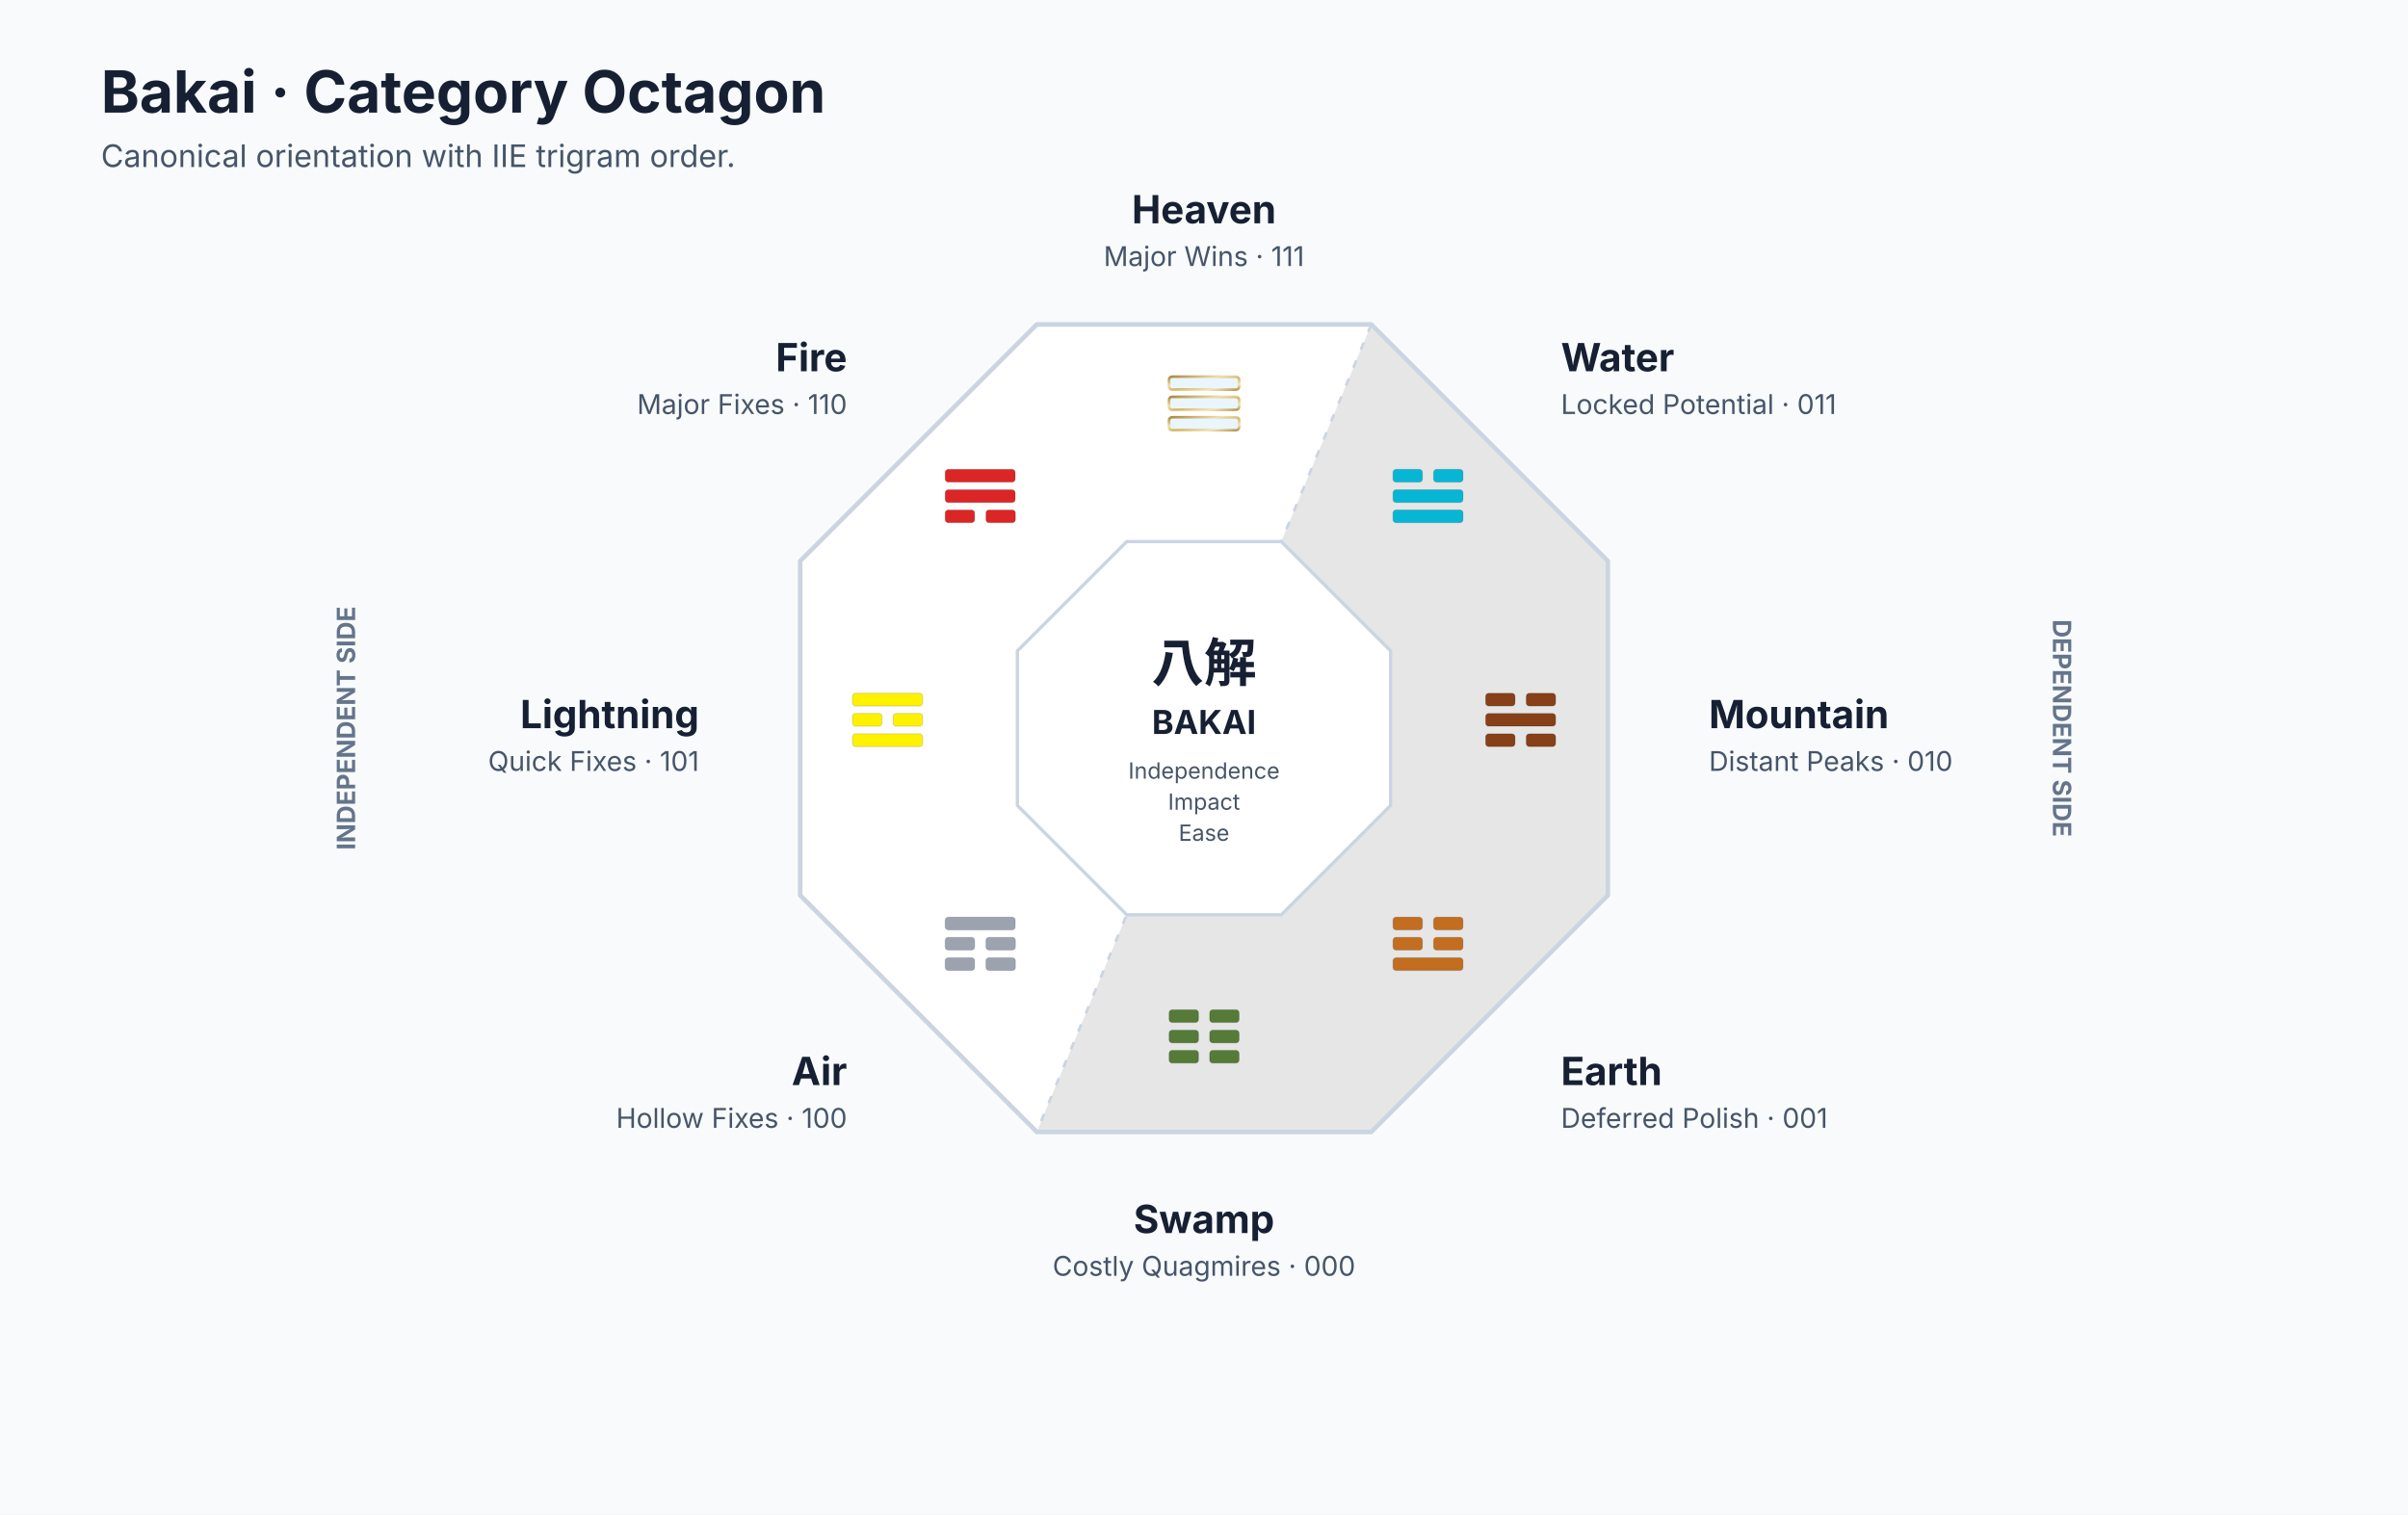
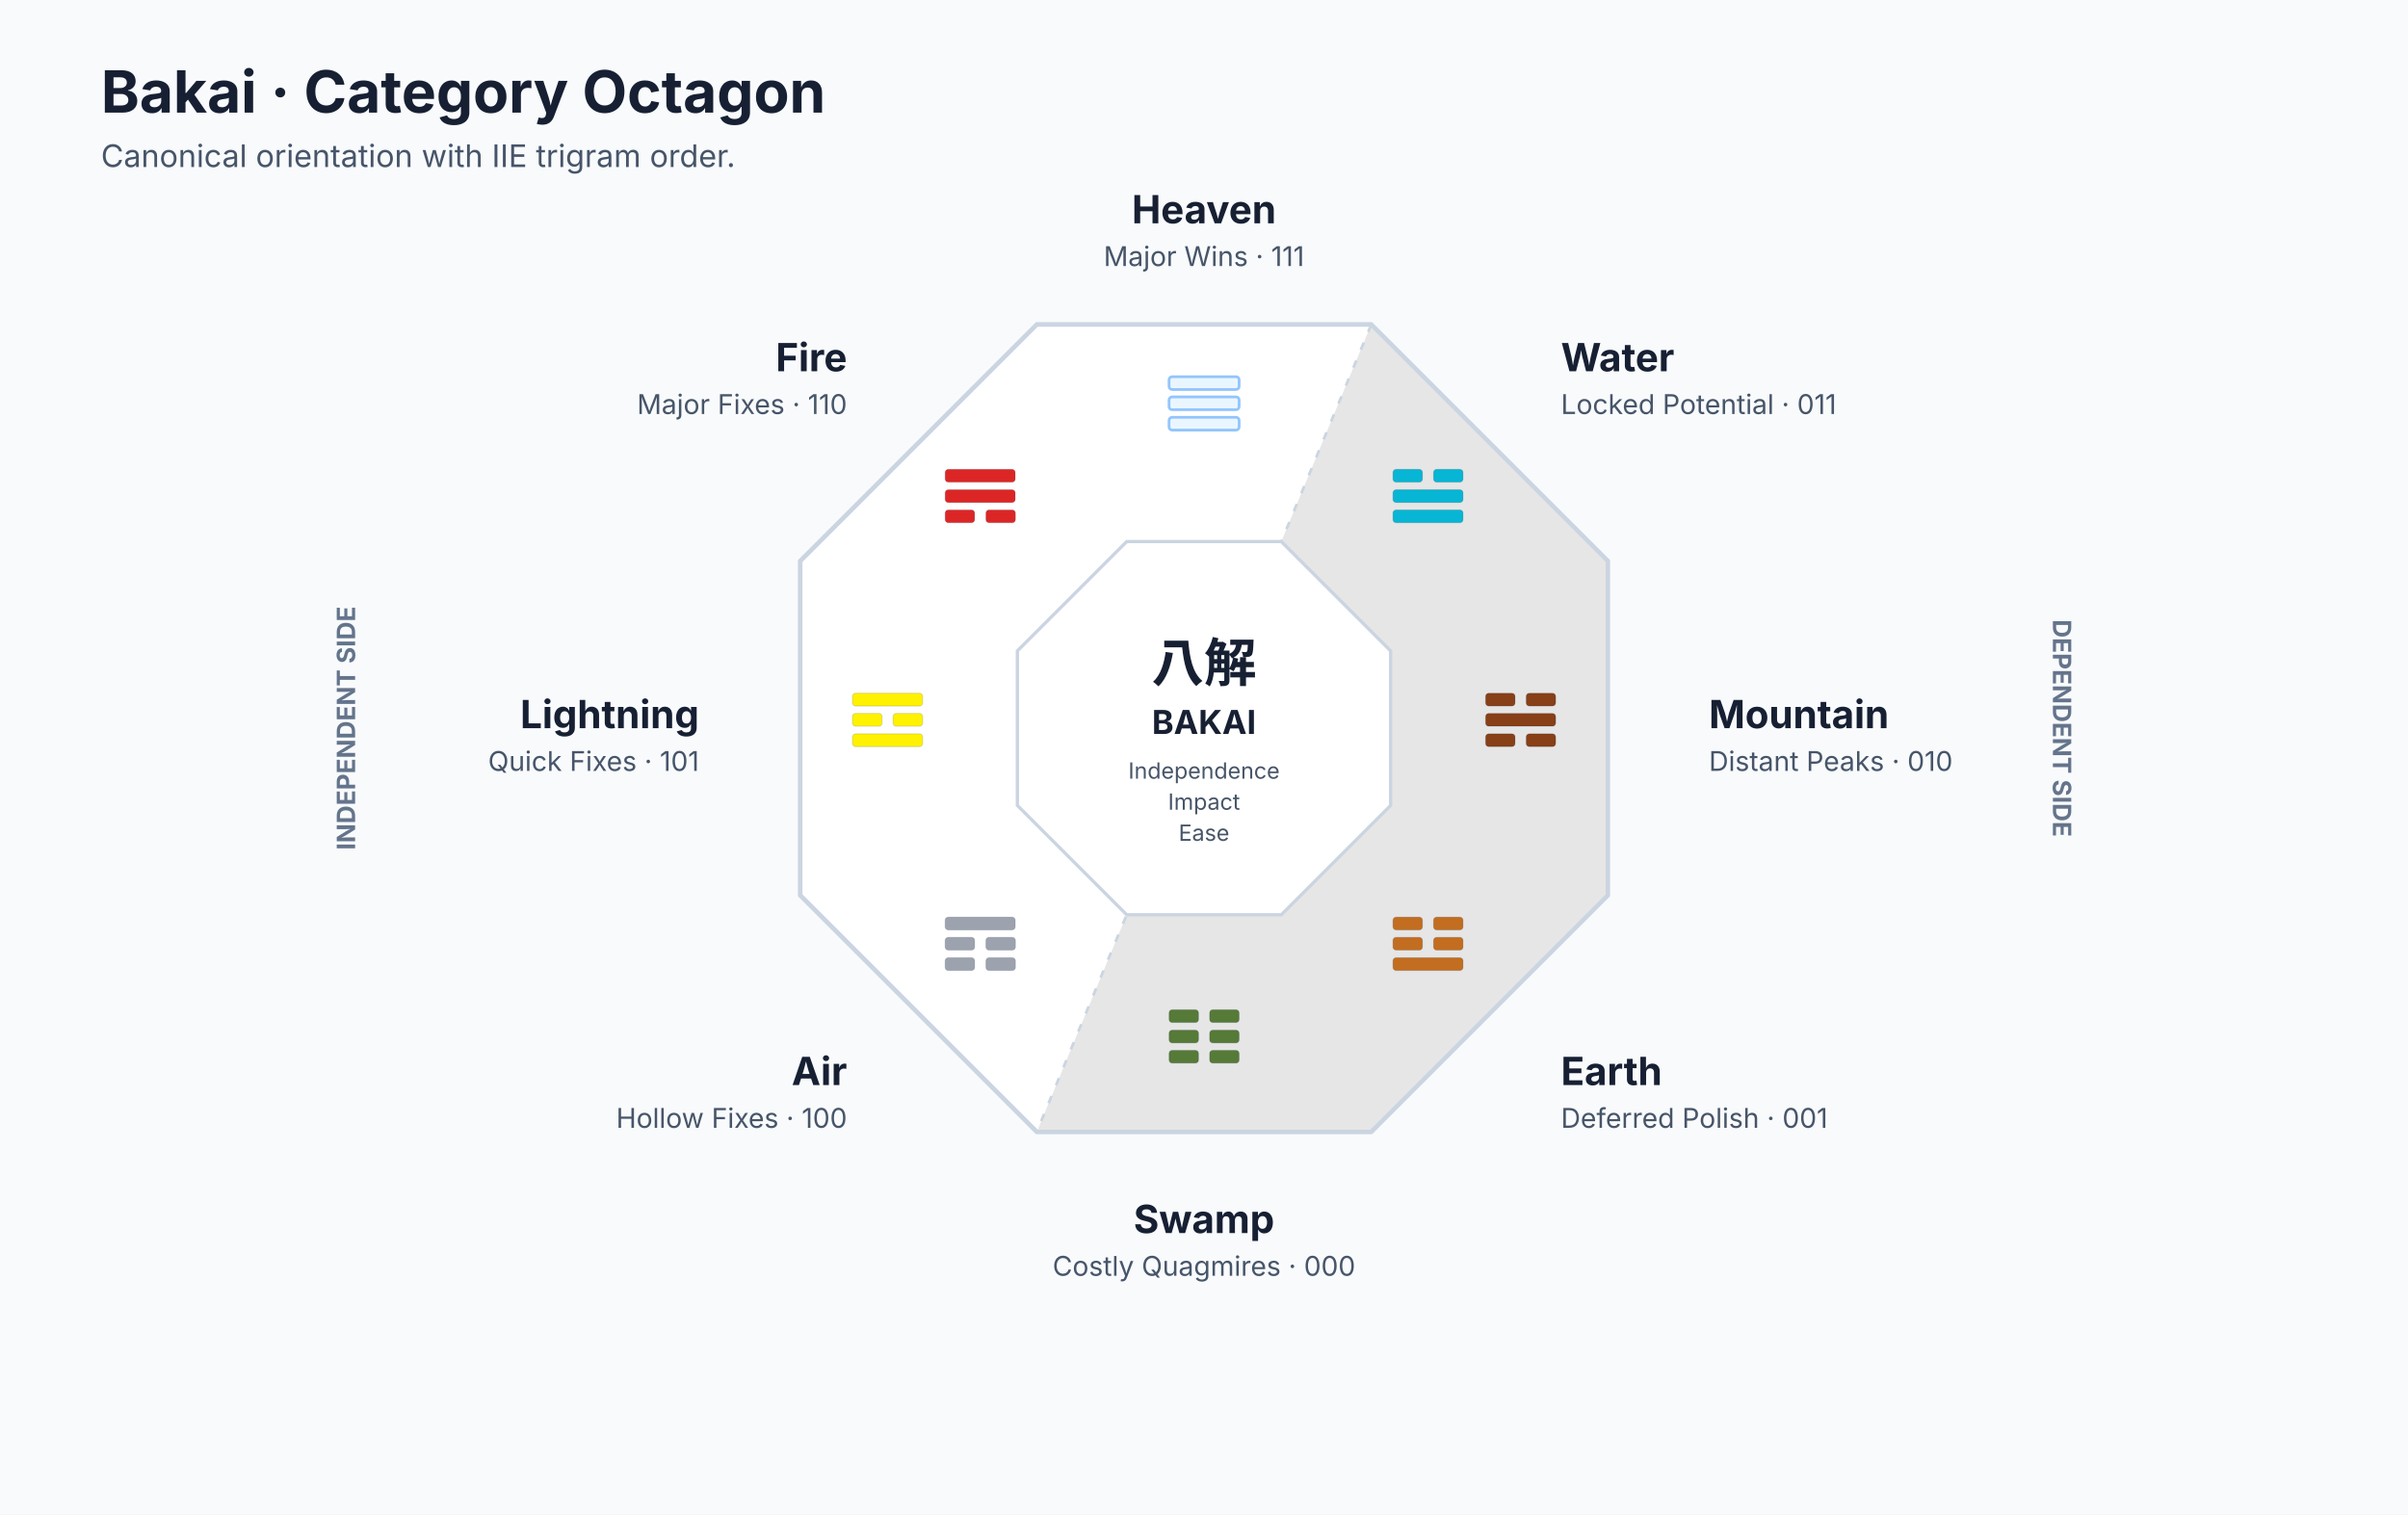
<svg xmlns="http://www.w3.org/2000/svg" width="1240" height="780" viewBox="0 0 1240 780" role="img" aria-label="Bakai octagonal category wheel">
-   <defs>
-     <linearGradient id="heavenGold" x1="0%" y1="0%" x2="100%" y2="100%">
-       <stop offset="0%" stop-color="#AD8A42" />
-       <stop offset="35%" stop-color="#F2DFAB" />
-       <stop offset="55%" stop-color="#D9B76A" />
-       <stop offset="80%" stop-color="#F5E6BC" />
-       <stop offset="100%" stop-color="#B69853" />
-     </linearGradient>
-   </defs>
  <rect width="100%" height="100%" fill="#f8fafc" />
  <g font-family="Inter, Arial, Helvetica, sans-serif">
    <text x="52" y="58" font-size="30" font-weight="700" fill="#172033">Bakai · Category Octagon</text>
    <text x="52" y="86" font-size="16" fill="#475569">Canonical orientation with IIE trigram order.</text>
    <polygon points="533.9,167.1 706.1,167.1 827.9,288.9 827.9,461.1 706.1,582.9 533.9,582.9 412.1,461.1 412.1,288.9" fill="#ffffff" stroke="#cbd5e1" stroke-width="2.2" />
    <polygon points="706.1,167.1 827.9,288.9 827.9,461.1 706.1,582.9 533.9,582.9" fill="#e6e6e6" />
    <polygon points="533.9,167.1 706.1,167.1 827.9,288.9 827.9,461.1 706.1,582.9 533.9,582.9 412.1,461.1 412.1,288.9" fill="none" stroke="#cbd5e1" stroke-width="2.2" />
    <line x1="706.1" y1="167.2" x2="533.9" y2="582.8" stroke="#cbd5e1" stroke-width="1.4" stroke-dasharray="4 6" />
    <polygon points="580.2,278.9 659.8,278.9 716.1,335.2 716.1,414.8 659.8,471.1 580.2,471.1 523.9,414.8 523.9,335.2" fill="#ffffff" stroke="#cbd5e1" stroke-width="1.7" />
    <text x="620" y="351" text-anchor="middle" font-size="27" font-weight="700" fill="#172033">八解</text>
    <text x="620" y="378" text-anchor="middle" font-size="17" font-weight="700" fill="#172033">BAKAI</text>
    <text x="620" y="401" text-anchor="middle" font-size="11.5" fill="#475569">Independence</text>
    <text x="620" y="417" text-anchor="middle" font-size="11.5" fill="#475569">Impact</text>
    <text x="620" y="433" text-anchor="middle" font-size="11.5" fill="#475569">Ease</text>
    <text x="178" y="375" dominant-baseline="middle" transform="rotate(-90 178 375)" text-anchor="middle" font-size="13" font-weight="700" fill="#64748b">INDEPENDENT SIDE</text>
    <text x="1062" y="375" dominant-baseline="middle" transform="rotate(90 1062 375)" text-anchor="middle" font-size="13" font-weight="700" fill="#64748b">DEPENDENT SIDE</text>
-     <rect x="602.0" y="194.0" width="36.1" height="6.6" rx="1.6" fill="#EAF6FF" stroke="url(#heavenGold)" stroke-width="1.4" />
-     <rect x="602.0" y="204.4" width="36.1" height="6.6" rx="1.6" fill="#EAF6FF" stroke="url(#heavenGold)" stroke-width="1.4" />
-     <rect x="602.0" y="214.9" width="36.1" height="6.6" rx="1.6" fill="#EAF6FF" stroke="url(#heavenGold)" stroke-width="1.4" />
+     <rect x="602.0" y="194.0" width="36.1" height="6.6" rx="1.6" fill="#EAF6FF" stroke="#93C5FD" stroke-width="1.4" />
+     <rect x="602.0" y="204.4" width="36.1" height="6.6" rx="1.6" fill="#EAF6FF" stroke="#93C5FD" stroke-width="1.4" />
+     <rect x="602.0" y="214.9" width="36.1" height="6.6" rx="1.6" fill="#EAF6FF" stroke="#93C5FD" stroke-width="1.4" />
    <text x="620.0" y="115.0" text-anchor="middle" font-size="20" font-weight="700" fill="#172033">Heaven</text>
    <text x="620.0" y="137.0" text-anchor="middle" font-size="14" fill="#475569">Major Wins · 111</text>
    <rect x="717.3" y="241.7" width="15.2" height="6.6" rx="1.6" fill="#06B6D4" stroke="rgba(23,32,51,0.15)" stroke-width="0.5" />
    <rect x="738.2" y="241.7" width="15.2" height="6.6" rx="1.6" fill="#06B6D4" stroke="rgba(23,32,51,0.15)" stroke-width="0.5" />
    <rect x="717.3" y="252.2" width="36.1" height="6.6" rx="1.6" fill="#06B6D4" stroke="rgba(23,32,51,0.15)" stroke-width="0.5" />
    <rect x="717.3" y="262.6" width="36.1" height="6.6" rx="1.6" fill="#06B6D4" stroke="rgba(23,32,51,0.15)" stroke-width="0.5" />
    <text x="803.8" y="191.2" text-anchor="start" font-size="20" font-weight="700" fill="#172033">Water</text>
    <text x="803.8" y="213.2" text-anchor="start" font-size="14" fill="#475569">Locked Potential · 011</text>
    <rect x="765.0" y="357.0" width="15.2" height="6.6" rx="1.6" fill="#874018" stroke="rgba(23,32,51,0.15)" stroke-width="0.5" />
    <rect x="785.9" y="357.0" width="15.2" height="6.6" rx="1.6" fill="#874018" stroke="rgba(23,32,51,0.15)" stroke-width="0.5" />
    <rect x="765.0" y="367.4" width="36.1" height="6.6" rx="1.6" fill="#874018" stroke="rgba(23,32,51,0.15)" stroke-width="0.5" />
    <rect x="765.0" y="377.9" width="15.2" height="6.6" rx="1.6" fill="#874018" stroke="rgba(23,32,51,0.15)" stroke-width="0.5" />
    <rect x="785.9" y="377.9" width="15.2" height="6.6" rx="1.6" fill="#874018" stroke="rgba(23,32,51,0.15)" stroke-width="0.5" />
    <text x="880.0" y="375.0" text-anchor="start" font-size="20" font-weight="700" fill="#172033">Mountain</text>
    <text x="880.0" y="397.0" text-anchor="start" font-size="14" fill="#475569">Distant Peaks · 010</text>
    <rect x="717.3" y="472.3" width="15.2" height="6.6" rx="1.6" fill="#C26D1F" stroke="rgba(23,32,51,0.15)" stroke-width="0.5" />
    <rect x="738.2" y="472.3" width="15.2" height="6.6" rx="1.6" fill="#C26D1F" stroke="rgba(23,32,51,0.15)" stroke-width="0.5" />
    <rect x="717.3" y="482.7" width="15.2" height="6.6" rx="1.6" fill="#C26D1F" stroke="rgba(23,32,51,0.15)" stroke-width="0.5" />
    <rect x="738.2" y="482.7" width="15.2" height="6.6" rx="1.6" fill="#C26D1F" stroke="rgba(23,32,51,0.15)" stroke-width="0.5" />
    <rect x="717.3" y="493.2" width="36.1" height="6.6" rx="1.6" fill="#C26D1F" stroke="rgba(23,32,51,0.15)" stroke-width="0.5" />
    <text x="803.8" y="558.8" text-anchor="start" font-size="20" font-weight="700" fill="#172033">Earth</text>
    <text x="803.8" y="580.8" text-anchor="start" font-size="14" fill="#475569">Deferred Polish · 001</text>
    <rect x="602.0" y="520.0" width="15.2" height="6.6" rx="1.6" fill="#567A37" stroke="rgba(23,32,51,0.15)" stroke-width="0.5" />
    <rect x="622.9" y="520.0" width="15.2" height="6.6" rx="1.6" fill="#567A37" stroke="rgba(23,32,51,0.15)" stroke-width="0.5" />
    <rect x="602.0" y="530.5" width="15.2" height="6.6" rx="1.6" fill="#567A37" stroke="rgba(23,32,51,0.15)" stroke-width="0.5" />
    <rect x="622.9" y="530.5" width="15.2" height="6.6" rx="1.6" fill="#567A37" stroke="rgba(23,32,51,0.15)" stroke-width="0.5" />
    <rect x="602.0" y="540.9" width="15.2" height="6.6" rx="1.6" fill="#567A37" stroke="rgba(23,32,51,0.15)" stroke-width="0.5" />
    <rect x="622.9" y="540.9" width="15.2" height="6.6" rx="1.6" fill="#567A37" stroke="rgba(23,32,51,0.15)" stroke-width="0.5" />
    <text x="620.0" y="635.0" text-anchor="middle" font-size="20" font-weight="700" fill="#172033">Swamp</text>
    <text x="620.0" y="657.0" text-anchor="middle" font-size="14" fill="#475569">Costly Quagmires · 000</text>
    <rect x="486.7" y="472.3" width="36.1" height="6.6" rx="1.6" fill="#9CA3AF" stroke="rgba(23,32,51,0.15)" stroke-width="0.5" />
    <rect x="486.7" y="482.7" width="15.2" height="6.6" rx="1.6" fill="#9CA3AF" stroke="rgba(23,32,51,0.15)" stroke-width="0.5" />
    <rect x="507.7" y="482.7" width="15.2" height="6.6" rx="1.6" fill="#9CA3AF" stroke="rgba(23,32,51,0.15)" stroke-width="0.5" />
    <rect x="486.7" y="493.2" width="15.2" height="6.6" rx="1.6" fill="#9CA3AF" stroke="rgba(23,32,51,0.15)" stroke-width="0.5" />
    <rect x="507.7" y="493.2" width="15.2" height="6.6" rx="1.6" fill="#9CA3AF" stroke="rgba(23,32,51,0.15)" stroke-width="0.5" />
    <text x="436.2" y="558.8" text-anchor="end" font-size="20" font-weight="700" fill="#172033">Air</text>
    <text x="436.2" y="580.8" text-anchor="end" font-size="14" fill="#475569">Hollow Fixes · 100</text>
    <rect x="439.0" y="357.0" width="36.1" height="6.6" rx="1.6" fill="#FFF200" stroke="rgba(23,32,51,0.15)" stroke-width="0.5" />
    <rect x="439.0" y="367.4" width="15.2" height="6.6" rx="1.6" fill="#FFF200" stroke="rgba(23,32,51,0.15)" stroke-width="0.5" />
    <rect x="459.9" y="367.4" width="15.2" height="6.6" rx="1.6" fill="#FFF200" stroke="rgba(23,32,51,0.15)" stroke-width="0.5" />
    <rect x="439.0" y="377.9" width="36.1" height="6.6" rx="1.6" fill="#FFF200" stroke="rgba(23,32,51,0.15)" stroke-width="0.5" />
    <text x="360.0" y="375.0" text-anchor="end" font-size="20" font-weight="700" fill="#172033">Lightning</text>
    <text x="360.0" y="397.0" text-anchor="end" font-size="14" fill="#475569">Quick Fixes · 101</text>
    <rect x="486.7" y="241.7" width="36.1" height="6.6" rx="1.6" fill="#DC2626" stroke="rgba(23,32,51,0.15)" stroke-width="0.5" />
    <rect x="486.7" y="252.2" width="36.1" height="6.6" rx="1.6" fill="#DC2626" stroke="rgba(23,32,51,0.15)" stroke-width="0.5" />
    <rect x="486.7" y="262.6" width="15.2" height="6.6" rx="1.6" fill="#DC2626" stroke="rgba(23,32,51,0.15)" stroke-width="0.5" />
    <rect x="507.7" y="262.6" width="15.2" height="6.6" rx="1.6" fill="#DC2626" stroke="rgba(23,32,51,0.15)" stroke-width="0.5" />
    <text x="436.2" y="191.2" text-anchor="end" font-size="20" font-weight="700" fill="#172033">Fire</text>
    <text x="436.2" y="213.2" text-anchor="end" font-size="14" fill="#475569">Major Fixes · 110</text>
  </g>
</svg>
